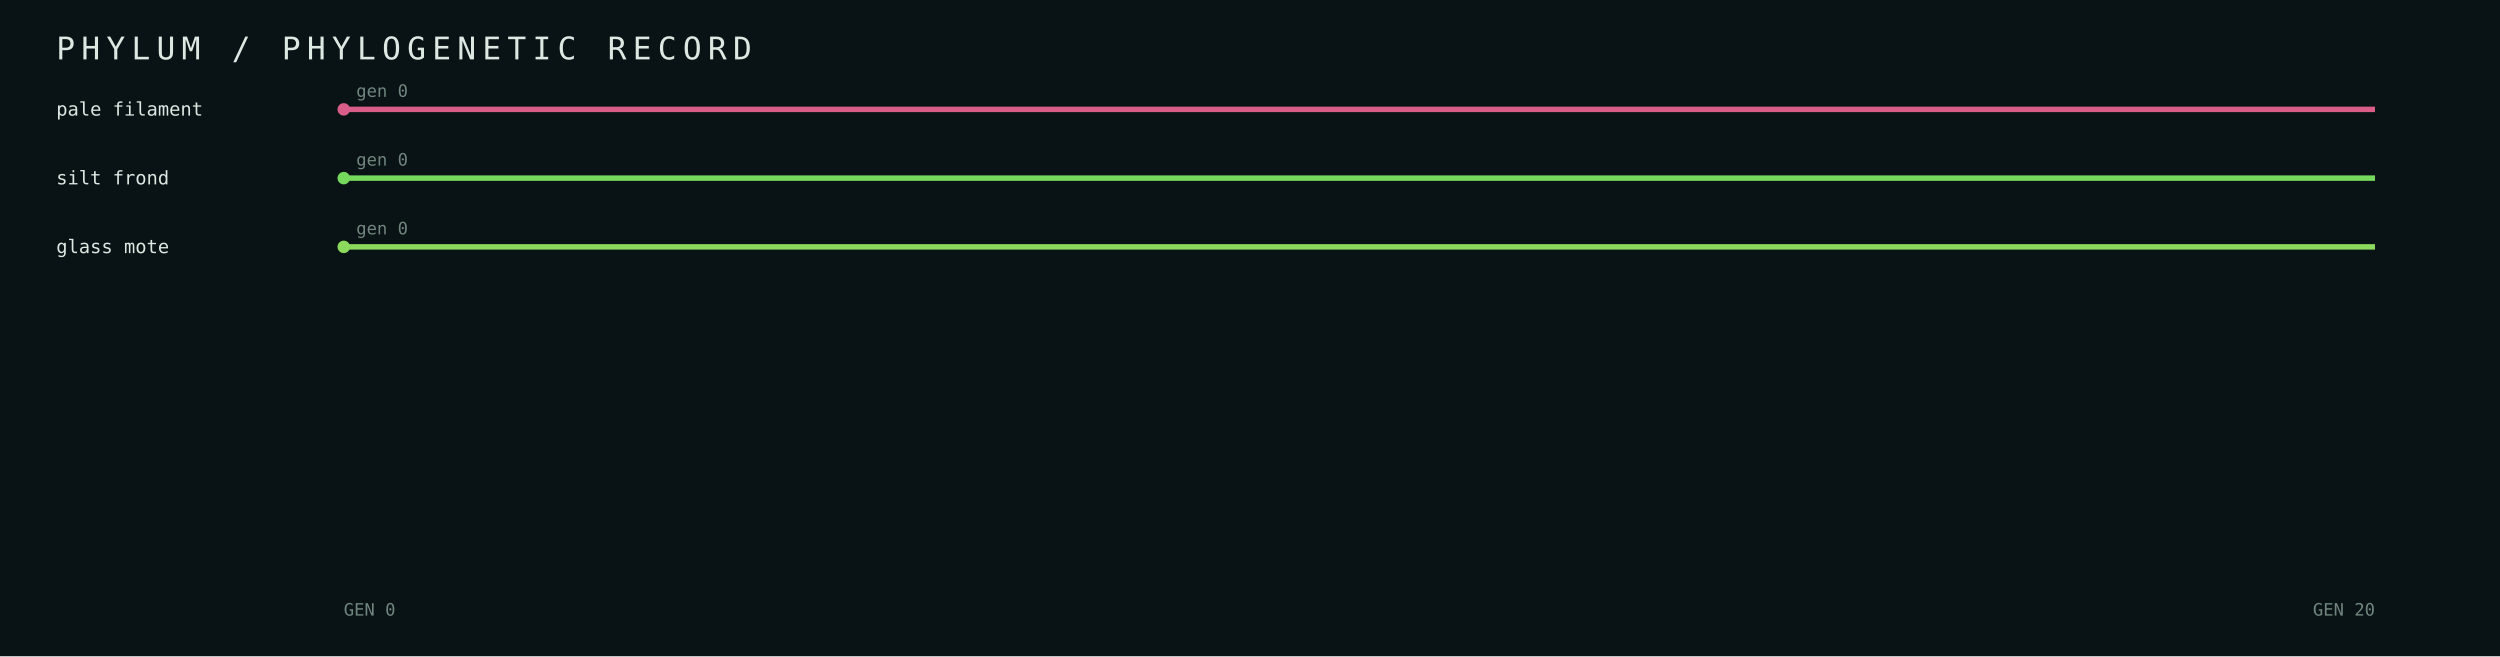
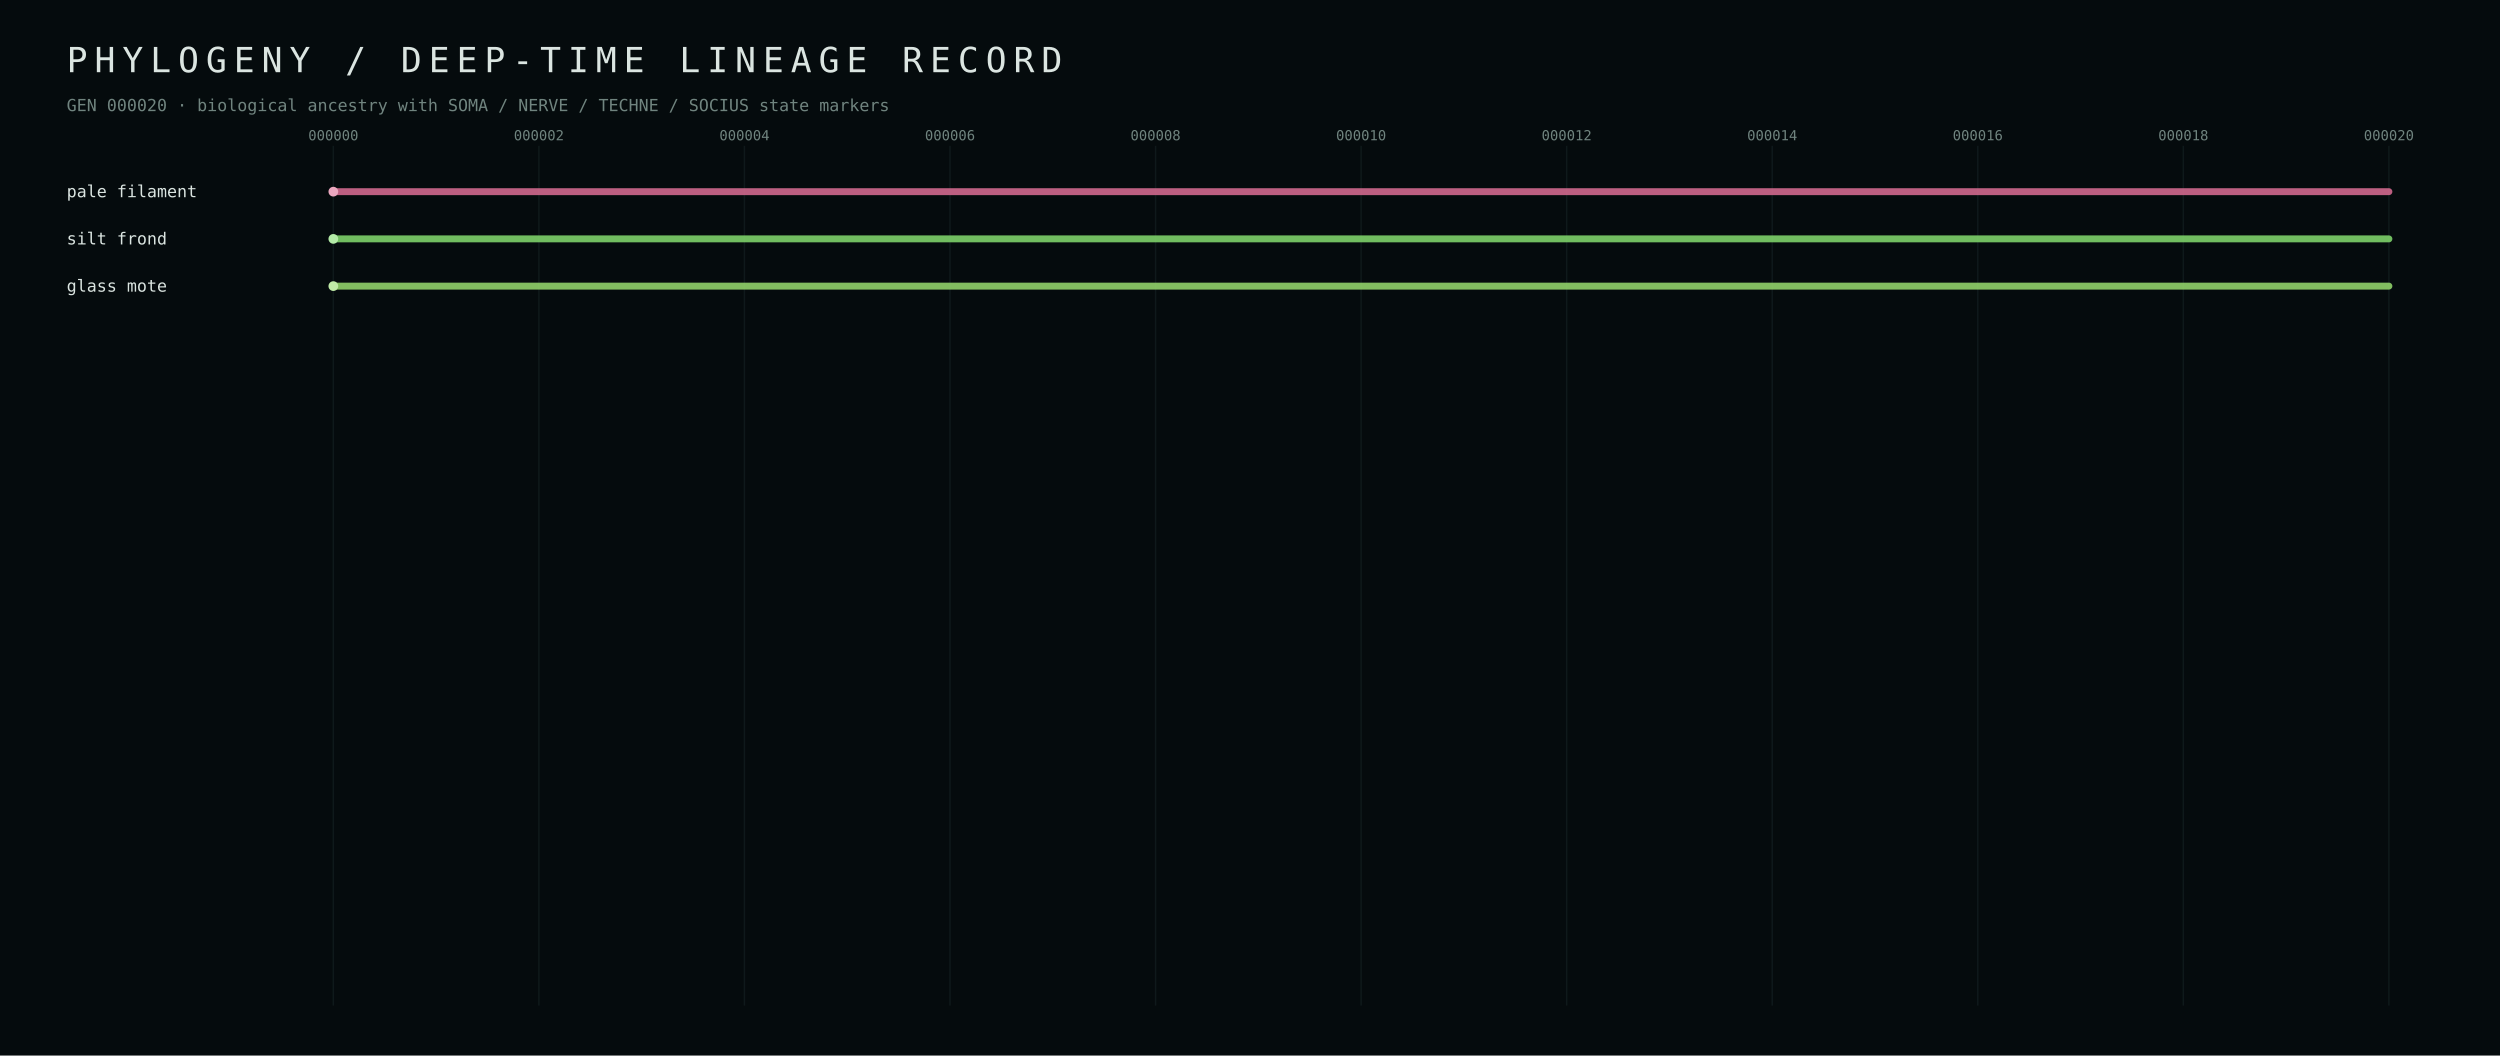
- <svg xmlns="http://www.w3.org/2000/svg" width="1600" height="420" viewBox="0 0 1600 420">
-   <rect width="100%" height="100%" fill="#091215" />
-   <style>text{font-family:ui-monospace,monospace;fill:#dce8e2}.m{fill:#71867e;font-size:11px}</style>
-   <text x="36" y="38" font-size="20" letter-spacing="4">PHYLUM / PHYLOGENETIC RECORD</text>
-   <line x1="220.0" y1="70.0" x2="1520.0" y2="70.0" stroke="#d95d89" stroke-width="3.5" />
-   <circle cx="220.0" cy="70.0" r="4" fill="#d95d89" />
-   <text x="36" y="74.0" font-size="12" fill="#eea3be">pale filament</text>
-   <text x="228.0" y="62.0" class="m">gen 0</text>
-   <line x1="220.0" y1="114.0" x2="1520.0" y2="114.0" stroke="#74d95d" stroke-width="3.5" />
-   <circle cx="220.0" cy="114.0" r="4" fill="#74d95d" />
-   <text x="36" y="118.0" font-size="12" fill="#b1eea3">silt frond</text>
-   <text x="228.0" y="106.0" class="m">gen 0</text>
-   <line x1="220.0" y1="158.0" x2="1520.0" y2="158.0" stroke="#8bd95d" stroke-width="3.5" />
-   <circle cx="220.0" cy="158.0" r="4" fill="#8bd95d" />
-   <text x="36" y="162.0" font-size="12" fill="#bfeea3">glass mote</text>
-   <text x="228.0" y="150.0" class="m">gen 0</text>
-   <text x="220.0" y="394" class="m">GEN 0</text>
-   <text x="1520.0" y="394" class="m" text-anchor="end">GEN 20</text>
+ <svg xmlns="http://www.w3.org/2000/svg" width="1800" height="760" viewBox="0 0 1800 760">
+   <defs>
+     <style>text{font-family:ui-monospace,SFMono-Regular,Menlo,Consolas,monospace;fill:#dbe5e1} .muted{fill:#70847f} .tiny{font-size:10px} .small{font-size:12px} .hair{stroke:#223437;stroke-width:1}</style>
+   </defs>
+   <rect width="100%" height="100%" fill="#050b0d" />
+   <text x="48" y="52" font-size="25" letter-spacing="5">PHYLOGENY / DEEP-TIME LINEAGE RECORD</text>
+   <text x="48" y="80" class="small muted">GEN 000020 · biological ancestry with SOMA / NERVE / TECHNE / SOCIUS state markers</text>
+   <line x1="240.0" y1="105" x2="240.0" y2="724" class="hair" opacity="0.35" />
+   <text x="240.0" y="101" text-anchor="middle" class="tiny muted">000000</text>
+   <line x1="388.0" y1="105" x2="388.0" y2="724" class="hair" opacity="0.35" />
+   <text x="388.0" y="101" text-anchor="middle" class="tiny muted">000002</text>
+   <line x1="536.0" y1="105" x2="536.0" y2="724" class="hair" opacity="0.35" />
+   <text x="536.0" y="101" text-anchor="middle" class="tiny muted">000004</text>
+   <line x1="684.0" y1="105" x2="684.0" y2="724" class="hair" opacity="0.35" />
+   <text x="684.0" y="101" text-anchor="middle" class="tiny muted">000006</text>
+   <line x1="832.0" y1="105" x2="832.0" y2="724" class="hair" opacity="0.35" />
+   <text x="832.0" y="101" text-anchor="middle" class="tiny muted">000008</text>
+   <line x1="980.0" y1="105" x2="980.0" y2="724" class="hair" opacity="0.35" />
+   <text x="980.0" y="101" text-anchor="middle" class="tiny muted">000010</text>
+   <line x1="1128.0" y1="105" x2="1128.0" y2="724" class="hair" opacity="0.35" />
+   <text x="1128.0" y="101" text-anchor="middle" class="tiny muted">000012</text>
+   <line x1="1276.0" y1="105" x2="1276.0" y2="724" class="hair" opacity="0.35" />
+   <text x="1276.0" y="101" text-anchor="middle" class="tiny muted">000014</text>
+   <line x1="1424.0" y1="105" x2="1424.0" y2="724" class="hair" opacity="0.35" />
+   <text x="1424.0" y="101" text-anchor="middle" class="tiny muted">000016</text>
+   <line x1="1572.0" y1="105" x2="1572.0" y2="724" class="hair" opacity="0.35" />
+   <text x="1572.0" y="101" text-anchor="middle" class="tiny muted">000018</text>
+   <line x1="1720.0" y1="105" x2="1720.0" y2="724" class="hair" opacity="0.35" />
+   <text x="1720.0" y="101" text-anchor="middle" class="tiny muted">000020</text>
+   <line x1="240.0" y1="138.0" x2="1720.0" y2="138.0" stroke="#d56b90" stroke-width="5" stroke-linecap="round" opacity="0.88" />
+   <circle cx="240.0" cy="138.0" r="3.5" fill="#eba7bf" />
+   <text x="48" y="142.0" class="small" fill="#eba7bf">pale filament</text>
+   <line x1="240.0" y1="172.0" x2="1720.0" y2="172.0" stroke="#7fd56b" stroke-width="5" stroke-linecap="round" opacity="0.88" />
+   <circle cx="240.0" cy="172.0" r="3.5" fill="#b3eba7" />
+   <text x="48" y="176.0" class="small" fill="#b3eba7">silt frond</text>
+   <line x1="240.0" y1="206.0" x2="1720.0" y2="206.0" stroke="#92d56b" stroke-width="5" stroke-linecap="round" opacity="0.88" />
+   <circle cx="240.0" cy="206.0" r="3.5" fill="#c0eba7" />
+   <text x="48" y="210.0" class="small" fill="#c0eba7">glass mote</text>
</svg>
